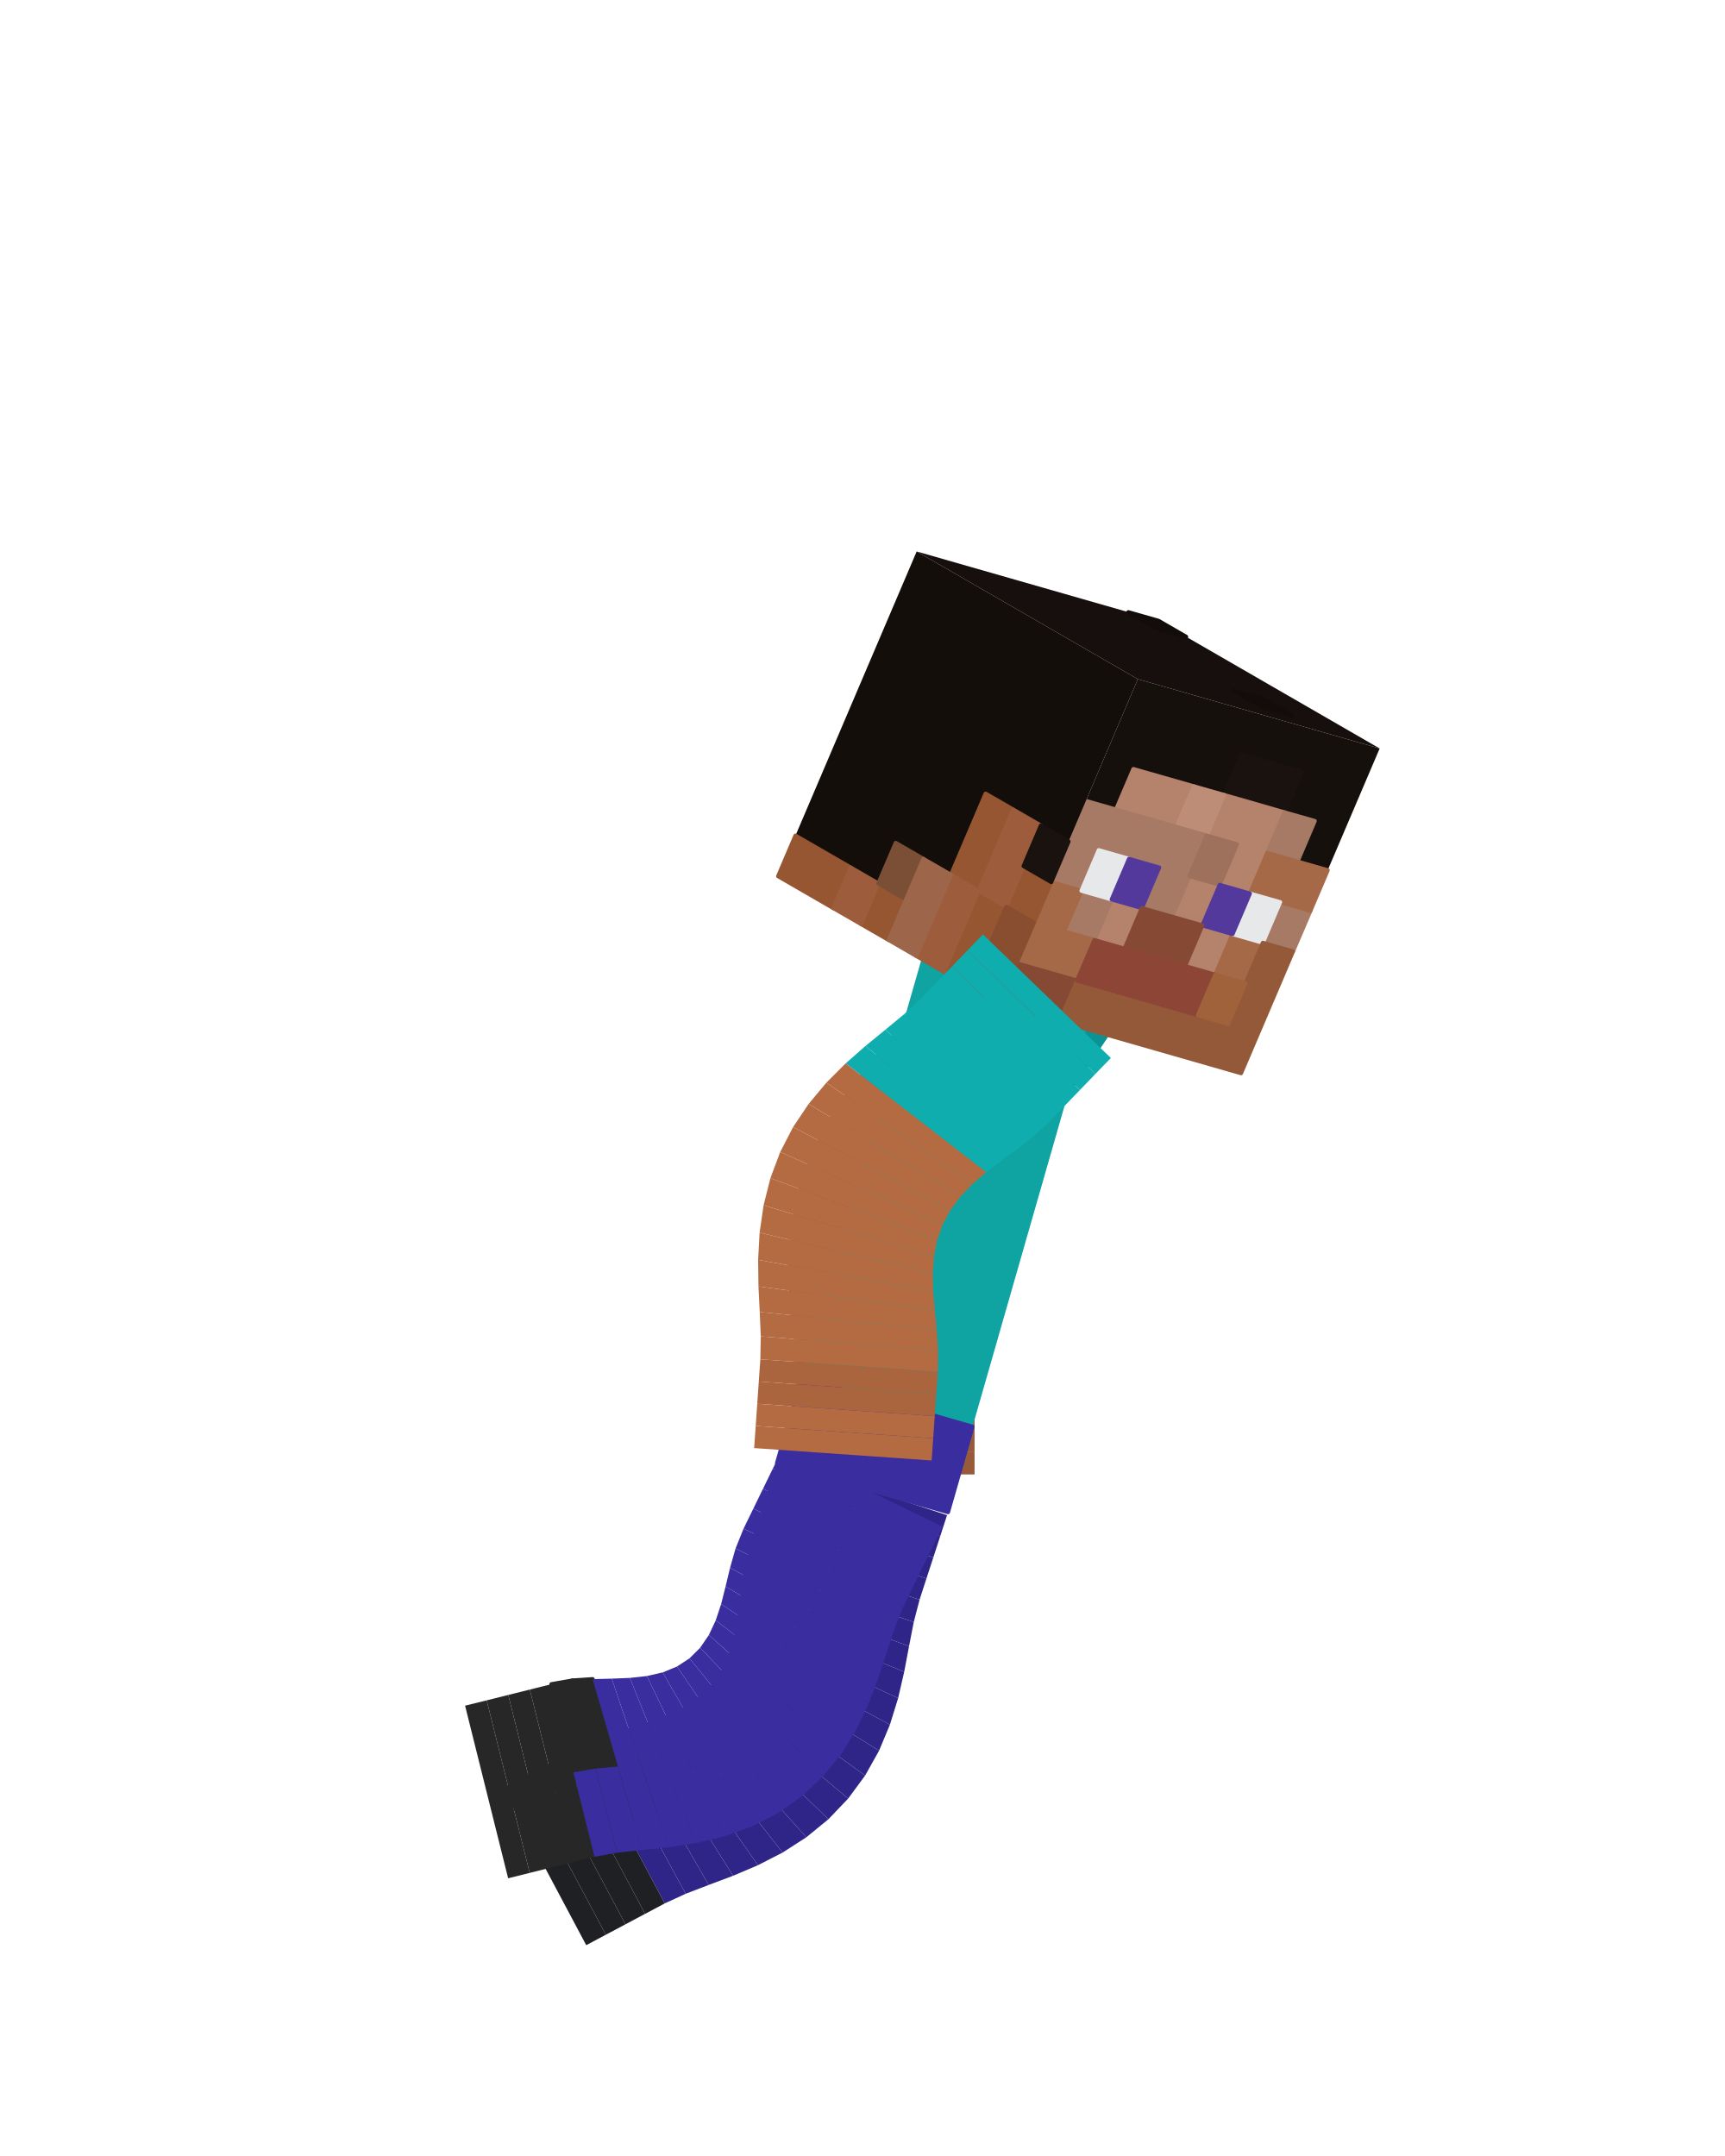
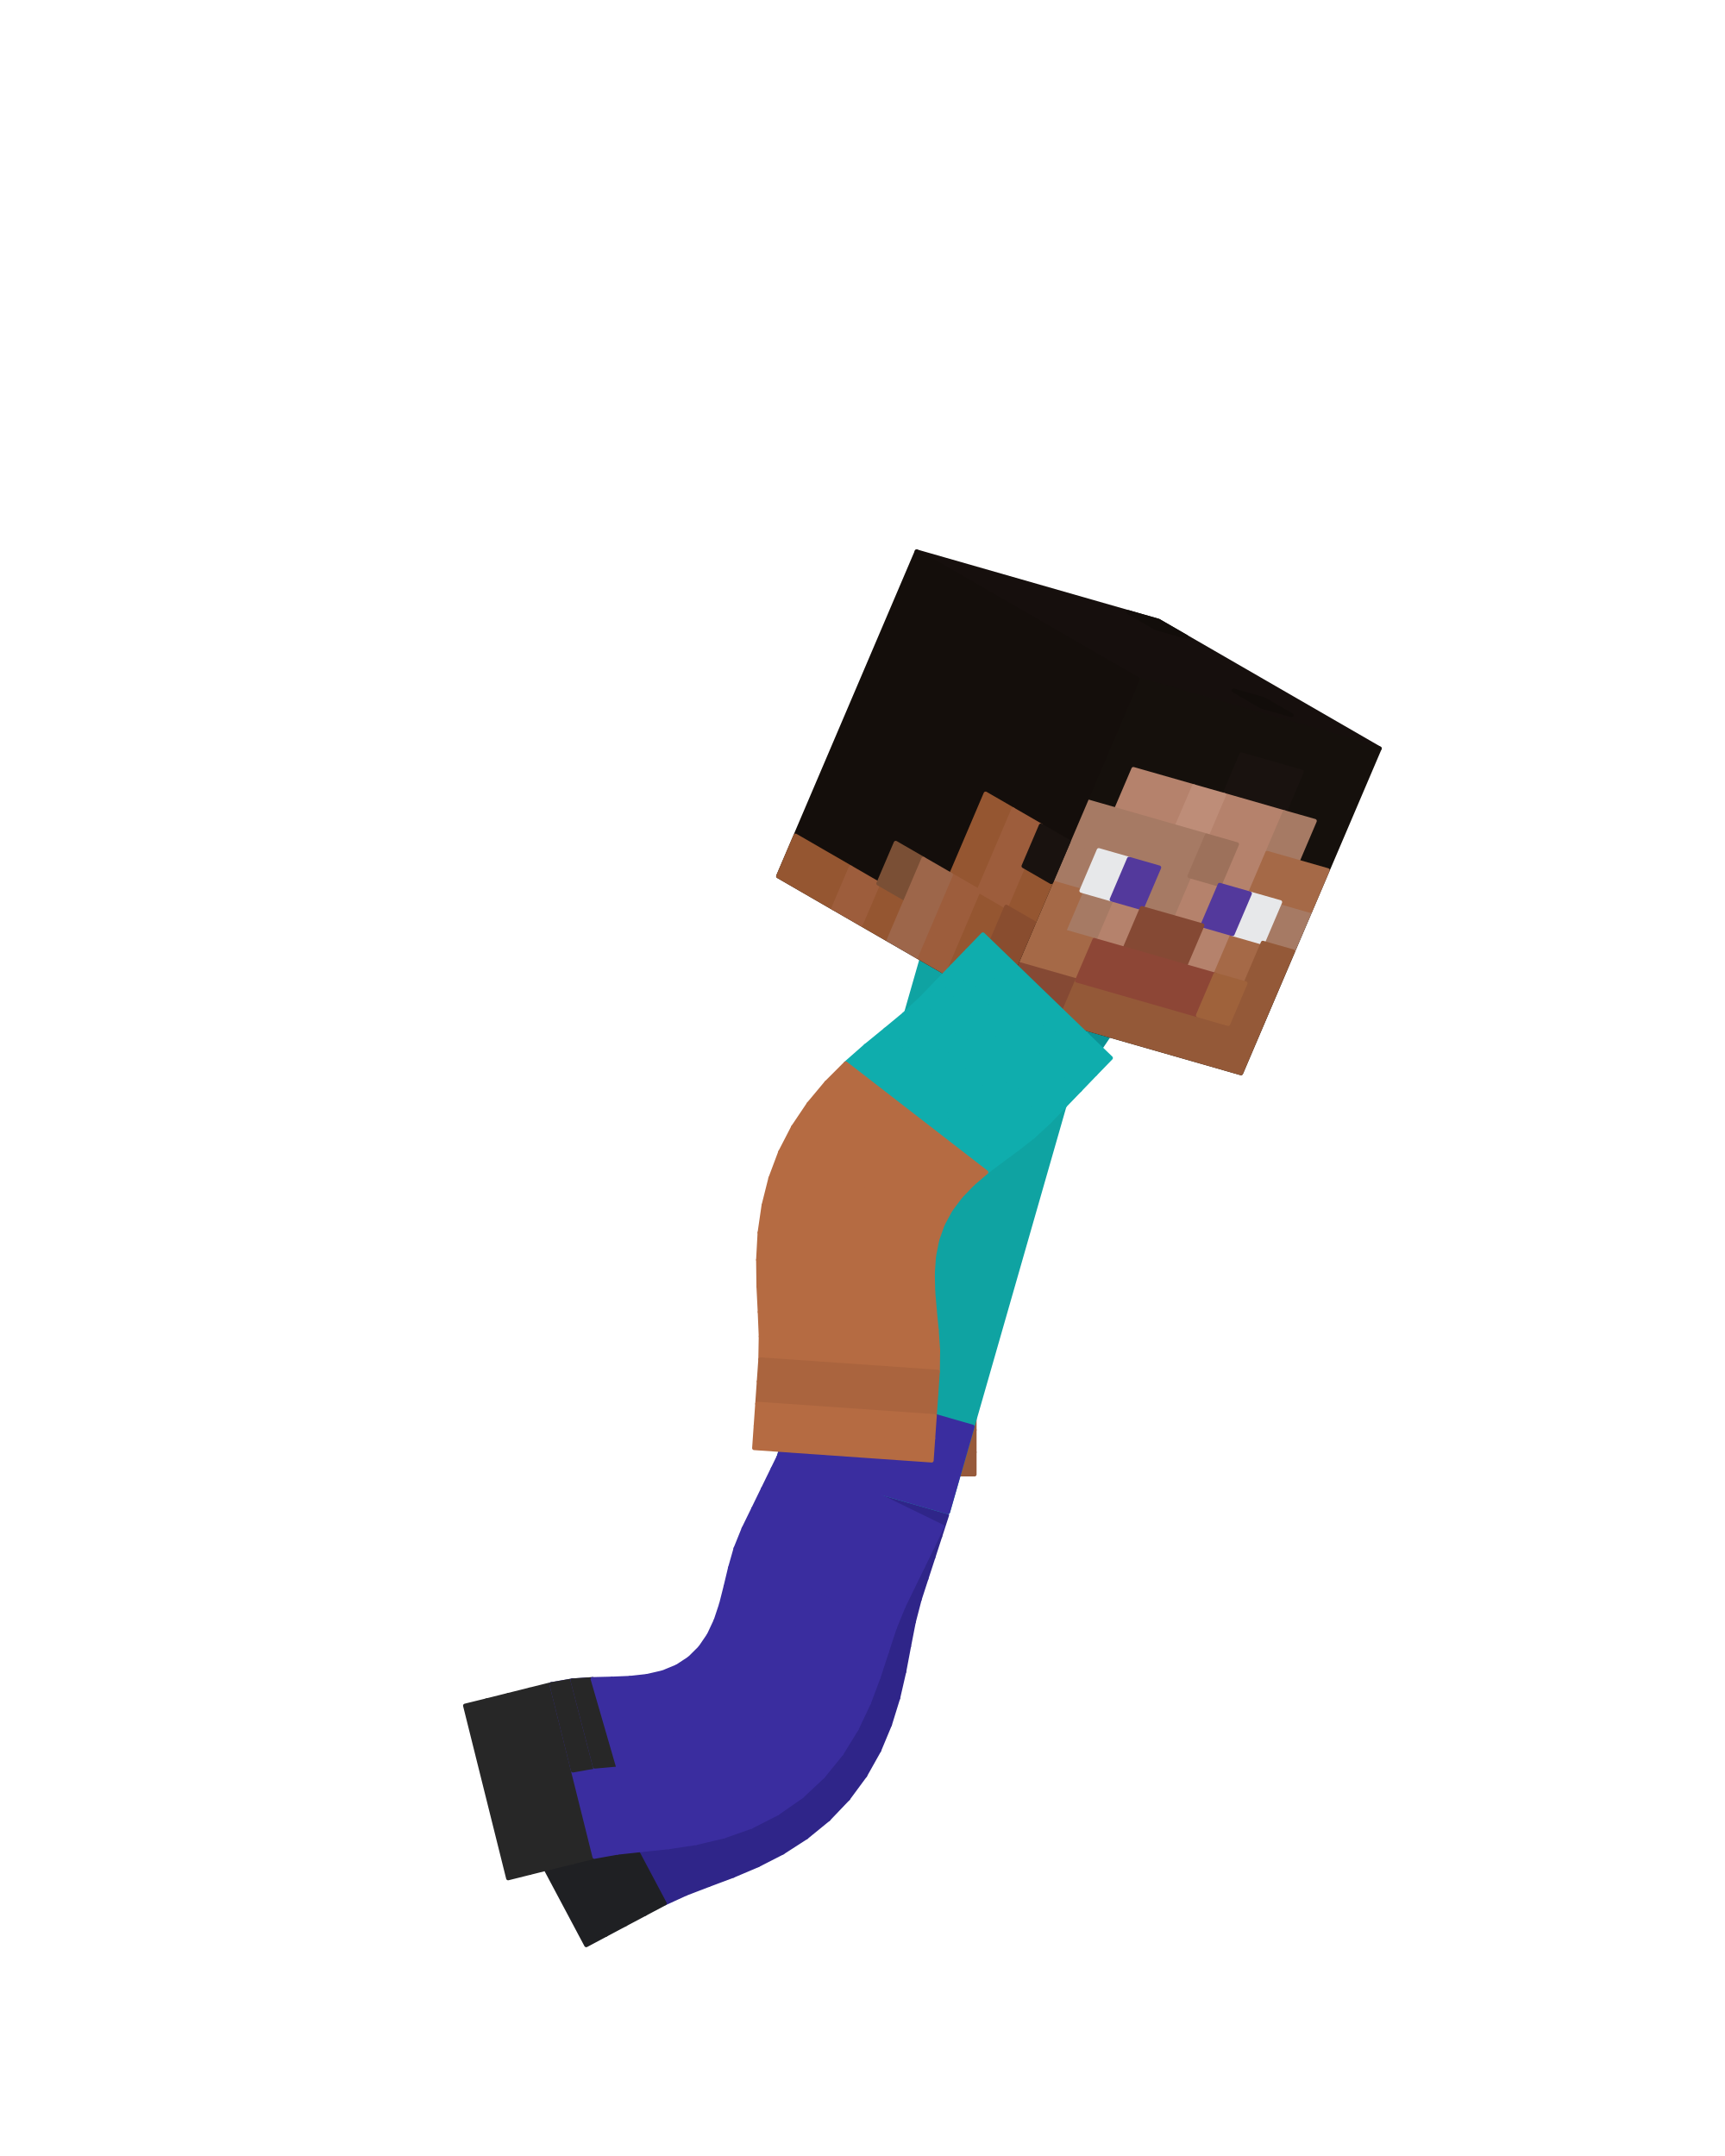
<svg xmlns="http://www.w3.org/2000/svg" viewBox="0 0 256 320" width="256" height="320" role="img" aria-labelledby="jump-land-title">
  <g id="steve">
    <g id="arm-left" aria-label="Left arm">
      <g class="face" data-face="px">
-         <path fill="#0b9295" d="M164.52 153.79L142.63 139.03L140.78 141.77L162.67 156.53Z" />
-       </g>
-       <g class="face" data-face="px">
-         <path fill="#0b9295" d="M162.67 156.53L140.78 141.77L138.94 144.5L160.83 159.27Z" />
-       </g>
-       <g class="face" data-face="px">
-         <path fill="#0a898c" d="M160.83 159.27L138.94 144.5L137.09 147.24L158.98 162Z" />
-       </g>
-       <g class="face" data-face="px">
-         <path fill="#0a898c" d="M158.98 162L137.09 147.24L135.25 149.98L157.14 164.74Z" />
-       </g>
-       <g class="face" data-face="px">
-         <path fill="#0b9295" d="M157.14 164.74L135.25 149.98L133.23 152.7L155.21 167.32Z" />
-       </g>
-       <g class="face" data-face="px">
-         <path fill="#0b9295" d="M155.21 167.32L133.23 152.7L130.95 155.45L153.21 169.65Z" />
-       </g>
-       <g class="face" data-face="px">
-         <path fill="#0b9295" d="M153.21 169.65L130.95 155.45L128.56 158.31L151.22 171.85Z" />
-       </g>
-       <g class="face" data-face="px">
-         <path fill="#0b9295" d="M151.22 171.85L128.56 158.31L126.19 161.33L149.35 174Z" />
-       </g>
-       <g class="face" data-face="px">
-         <path fill="#975a3b" d="M149.35 174L126.19 161.33L123.93 164.54L147.64 176.16Z" />
-       </g>
-       <g class="face" data-face="px">
-         <path fill="#975a3b" d="M147.64 176.16L123.93 164.54L121.91 167.97L146.16 178.39Z" />
-       </g>
-       <g class="face" data-face="px">
-         <path fill="#975a3b" d="M146.16 178.39L121.91 167.97L120.18 171.59L144.96 180.7Z" />
-       </g>
-       <g class="face" data-face="px">
-         <path fill="#975a3b" d="M144.96 180.7L120.18 171.59L118.81 175.38L144.05 183.1Z" />
+         <path fill="#0b9295" stroke="#0b9295" stroke-width=".6" stroke-linejoin="round" d="M164.52 153.79L142.63 139.03L140.78 141.77L162.67 156.53Z" />
+       </g>
+       <g class="face" data-face="px">
+         <path fill="#0b9295" stroke="#0b9295" stroke-width=".6" stroke-linejoin="round" d="M162.67 156.53L140.78 141.77L138.94 144.5L160.83 159.27Z" />
+       </g>
+       <g class="face" data-face="px">
+         <path fill="#0a898c" stroke="#0a898c" stroke-width=".6" stroke-linejoin="round" d="M160.83 159.27L138.94 144.5L137.09 147.24L158.98 162Z" />
+       </g>
+       <g class="face" data-face="px">
+         <path fill="#0a898c" stroke="#0a898c" stroke-width=".6" stroke-linejoin="round" d="M158.98 162L137.09 147.24L135.25 149.98L157.14 164.74Z" />
+       </g>
+       <g class="face" data-face="px">
+         <path fill="#0b9295" stroke="#0b9295" stroke-width=".6" stroke-linejoin="round" d="M157.14 164.74L135.25 149.98L133.23 152.7L155.21 167.32Z" />
+       </g>
+       <g class="face" data-face="px">
+         <path fill="#0b9295" stroke="#0b9295" stroke-width=".6" stroke-linejoin="round" d="M155.21 167.32L133.23 152.7L130.95 155.45L153.21 169.65Z" />
+       </g>
+       <g class="face" data-face="px">
+         <path fill="#0b9295" stroke="#0b9295" stroke-width=".6" stroke-linejoin="round" d="M153.21 169.65L130.95 155.45L128.56 158.31L151.22 171.85Z" />
+       </g>
+       <g class="face" data-face="px">
+         <path fill="#0b9295" stroke="#0b9295" stroke-width=".6" stroke-linejoin="round" d="M151.22 171.85L128.56 158.31L126.19 161.33L149.35 174Z" />
+       </g>
+       <g class="face" data-face="px">
+         <path fill="#975a3b" stroke="#975a3b" stroke-width=".6" stroke-linejoin="round" d="M149.35 174L126.19 161.33L123.93 164.54L147.64 176.16Z" />
+       </g>
+       <g class="face" data-face="px">
+         <path fill="#975a3b" stroke="#975a3b" stroke-width=".6" stroke-linejoin="round" d="M147.64 176.16L123.93 164.54L121.91 167.97L146.16 178.39Z" />
+       </g>
+       <g class="face" data-face="px">
+         <path fill="#975a3b" stroke="#975a3b" stroke-width=".6" stroke-linejoin="round" d="M146.16 178.39L121.91 167.97L120.18 171.59L144.96 180.7Z" />
+       </g>
+       <g class="face" data-face="px">
+         <path fill="#975a3b" stroke="#975a3b" stroke-width=".6" stroke-linejoin="round" d="M144.96 180.7L120.18 171.59L118.81 175.38L144.05 183.1Z" />
      </g>
    </g>
    <g id="forearm-left" aria-label="Left forearm">
      <g class="face" data-face="px">
-         <path fill="#8d5437" d="M144.05 183.1L118.81 175.38L117.82 179.29L143.46 185.6Z" />
-       </g>
-       <g class="face" data-face="px">
-         <path fill="#8d5437" d="M143.46 185.6L117.82 179.29L117.23 183.26L143.17 188.19Z" />
-       </g>
-       <g class="face" data-face="px">
-         <path fill="#975a3b" d="M143.17 188.19L117.23 183.26L117 187.24L143.15 190.86Z" />
-       </g>
-       <g class="face" data-face="px">
-         <path fill="#975a3b" d="M143.15 190.86L117 187.24L117.06 191.16L143.35 193.61Z" />
-       </g>
-       <g class="face" data-face="px">
-         <path fill="#975a3b" d="M143.35 193.61L117.06 191.16L117.35 195L143.71 196.44Z" />
-       </g>
-       <g class="face" data-face="px">
-         <path fill="#975a3b" d="M143.71 196.44L117.35 195L117.73 198.7L144.12 199.37Z" />
-       </g>
-       <g class="face" data-face="px">
-         <path fill="#975a3b" d="M144.12 199.37L117.73 198.7L118.08 202.25L144.48 202.43Z" />
-       </g>
-       <g class="face" data-face="px">
-         <path fill="#975a3b" d="M144.48 202.43L118.08 202.25L118.23 205.64L144.63 205.64Z" />
-       </g>
-       <g class="face" data-face="px">
-         <path fill="#975a3b" d="M144.63 205.64L118.23 205.64L118.23 208.94L144.63 208.94Z" />
-       </g>
-       <g class="face" data-face="px">
-         <path fill="#975a3b" d="M144.63 208.94L118.23 208.94L118.23 212.24L144.63 212.24Z" />
-       </g>
-       <g class="face" data-face="px">
-         <path fill="#975a3b" d="M144.63 212.24L118.23 212.24L118.23 215.54L144.63 215.54Z" />
-       </g>
-       <g class="face" data-face="px">
-         <path fill="#975a3b" d="M144.63 215.54L118.23 215.54L118.23 218.84L144.63 218.84Z" />
+         <path fill="#8d5437" stroke="#8d5437" stroke-width=".6" stroke-linejoin="round" d="M144.05 183.1L118.81 175.38L117.82 179.29L143.46 185.6Z" />
+       </g>
+       <g class="face" data-face="px">
+         <path fill="#8d5437" stroke="#8d5437" stroke-width=".6" stroke-linejoin="round" d="M143.46 185.6L117.82 179.29L117.23 183.26L143.17 188.19Z" />
+       </g>
+       <g class="face" data-face="px">
+         <path fill="#975a3b" stroke="#975a3b" stroke-width=".6" stroke-linejoin="round" d="M143.17 188.19L117.23 183.26L117 187.24L143.15 190.86Z" />
+       </g>
+       <g class="face" data-face="px">
+         <path fill="#975a3b" stroke="#975a3b" stroke-width=".6" stroke-linejoin="round" d="M143.15 190.86L117 187.24L117.06 191.16L143.35 193.61Z" />
+       </g>
+       <g class="face" data-face="px">
+         <path fill="#975a3b" stroke="#975a3b" stroke-width=".6" stroke-linejoin="round" d="M143.35 193.61L117.06 191.16L117.35 195L143.71 196.44Z" />
+       </g>
+       <g class="face" data-face="px">
+         <path fill="#975a3b" stroke="#975a3b" stroke-width=".6" stroke-linejoin="round" d="M143.71 196.44L117.35 195L117.73 198.7L144.12 199.37Z" />
+       </g>
+       <g class="face" data-face="px">
+         <path fill="#975a3b" stroke="#975a3b" stroke-width=".6" stroke-linejoin="round" d="M144.12 199.37L117.73 198.7L118.08 202.25L144.48 202.43Z" />
+       </g>
+       <g class="face" data-face="px">
+         <path fill="#975a3b" stroke="#975a3b" stroke-width=".6" stroke-linejoin="round" d="M144.48 202.43L118.08 202.25L118.23 205.64L144.63 205.64Z" />
+       </g>
+       <g class="face" data-face="px">
+         <path fill="#975a3b" stroke="#975a3b" stroke-width=".6" stroke-linejoin="round" d="M144.63 205.64L118.23 205.64L118.23 208.94L144.63 208.94Z" />
+       </g>
+       <g class="face" data-face="px">
+         <path fill="#975a3b" stroke="#975a3b" stroke-width=".6" stroke-linejoin="round" d="M144.63 208.94L118.23 208.94L118.23 212.24L144.63 212.24Z" />
+       </g>
+       <g class="face" data-face="px">
+         <path fill="#975a3b" stroke="#975a3b" stroke-width=".6" stroke-linejoin="round" d="M144.63 212.24L118.23 212.24L118.23 215.54L144.63 215.54Z" />
+       </g>
+       <g class="face" data-face="px">
+         <path fill="#975a3b" stroke="#975a3b" stroke-width=".6" stroke-linejoin="round" d="M144.63 215.54L118.23 215.54L118.23 218.84L144.63 218.84Z" />
      </g>
    </g>
    <g id="leg-left" aria-label="Left leg">
      <g class="face" data-face="px">
-         <path fill="#2f2589" d="M140.55 224.88L115.45 216.72L114.43 219.86L139.53 228.02Z" />
-       </g>
-       <g class="face" data-face="px">
-         <path fill="#2f2589" d="M139.53 228.02L114.43 219.86L113.41 223L138.51 231.16Z" />
-       </g>
-       <g class="face" data-face="px">
-         <path fill="#2f2589" d="M138.51 231.16L113.41 223L112.39 226.14L137.49 234.29Z" />
-       </g>
-       <g class="face" data-face="px">
-         <path fill="#2f2589" d="M137.49 234.29L112.39 226.14L111.37 229.27L136.47 237.43Z" />
-       </g>
-       <g class="face" data-face="px">
-         <path fill="#2f2589" d="M136.47 237.43L111.37 229.27L110.57 232.37L135.61 240.74Z" />
-       </g>
-       <g class="face" data-face="px">
-         <path fill="#2f2589" d="M135.61 240.74L110.57 232.37L110.09 235.35L134.91 244.33Z" />
-       </g>
-       <g class="face" data-face="px">
-         <path fill="#2f2589" d="M134.91 244.33L110.09 235.35L109.73 238.21L134.19 248.13Z" />
-       </g>
-       <g class="face" data-face="px">
-         <path fill="#2f2589" d="M134.19 248.13L109.73 238.21L109.34 240.93L133.29 252.04Z" />
-       </g>
-       <g class="face" data-face="px">
-         <path fill="#2f2589" d="M133.29 252.04L109.34 240.93L108.81 243.5L132.07 255.98Z" />
-       </g>
-       <g class="face" data-face="px">
-         <path fill="#2f2589" d="M132.07 255.98L108.81 243.5L108.05 245.88L130.46 259.84Z" />
-       </g>
-       <g class="face" data-face="px">
-         <path fill="#2f2589" d="M130.46 259.84L108.05 245.88L107 248.05L128.39 263.53Z" />
-       </g>
-       <g class="face" data-face="px">
-         <path fill="#2f2589" d="M128.39 263.53L107 248.05L105.65 249.98L125.87 266.95Z" />
+         <path fill="#2f2589" stroke="#2f2589" stroke-width=".6" stroke-linejoin="round" d="M140.55 224.88L115.45 216.72L114.43 219.86L139.53 228.02Z" />
+       </g>
+       <g class="face" data-face="px">
+         <path fill="#2f2589" stroke="#2f2589" stroke-width=".6" stroke-linejoin="round" d="M139.53 228.02L114.43 219.86L113.41 223L138.51 231.16Z" />
+       </g>
+       <g class="face" data-face="px">
+         <path fill="#2f2589" stroke="#2f2589" stroke-width=".6" stroke-linejoin="round" d="M138.51 231.16L113.41 223L112.39 226.14L137.49 234.29Z" />
+       </g>
+       <g class="face" data-face="px">
+         <path fill="#2f2589" stroke="#2f2589" stroke-width=".6" stroke-linejoin="round" d="M137.49 234.29L112.39 226.14L111.37 229.27L136.47 237.43Z" />
+       </g>
+       <g class="face" data-face="px">
+         <path fill="#2f2589" stroke="#2f2589" stroke-width=".6" stroke-linejoin="round" d="M136.47 237.43L111.37 229.27L110.57 232.37L135.61 240.74Z" />
+       </g>
+       <g class="face" data-face="px">
+         <path fill="#2f2589" stroke="#2f2589" stroke-width=".6" stroke-linejoin="round" d="M135.61 240.74L110.57 232.37L110.09 235.35L134.91 244.33Z" />
+       </g>
+       <g class="face" data-face="px">
+         <path fill="#2f2589" stroke="#2f2589" stroke-width=".6" stroke-linejoin="round" d="M134.91 244.33L110.09 235.35L109.73 238.21L134.19 248.13Z" />
+       </g>
+       <g class="face" data-face="px">
+         <path fill="#2f2589" stroke="#2f2589" stroke-width=".6" stroke-linejoin="round" d="M134.19 248.13L109.73 238.21L109.34 240.93L133.29 252.04Z" />
+       </g>
+       <g class="face" data-face="px">
+         <path fill="#2f2589" stroke="#2f2589" stroke-width=".6" stroke-linejoin="round" d="M133.29 252.04L109.34 240.93L108.81 243.5L132.07 255.98Z" />
+       </g>
+       <g class="face" data-face="px">
+         <path fill="#2f2589" stroke="#2f2589" stroke-width=".6" stroke-linejoin="round" d="M132.07 255.98L108.81 243.5L108.05 245.88L130.46 259.84Z" />
+       </g>
+       <g class="face" data-face="px">
+         <path fill="#2f2589" stroke="#2f2589" stroke-width=".6" stroke-linejoin="round" d="M130.46 259.84L108.05 245.88L107 248.05L128.39 263.53Z" />
+       </g>
+       <g class="face" data-face="px">
+         <path fill="#2f2589" stroke="#2f2589" stroke-width=".6" stroke-linejoin="round" d="M128.39 263.53L107 248.05L105.65 249.98L125.87 266.95Z" />
      </g>
    </g>
    <g id="shin-left" aria-label="Left shin">
      <g class="face" data-face="px">
-         <path fill="#2f2589" d="M125.87 266.95L105.65 249.98L103.99 251.64L122.94 270.02Z" />
-       </g>
-       <g class="face" data-face="px">
-         <path fill="#2f2589" d="M122.94 270.02L103.99 251.64L102.03 253.05L119.67 272.69Z" />
-       </g>
-       <g class="face" data-face="px">
-         <path fill="#2f2589" d="M119.67 272.69L102.03 253.05L99.82 254.21L116.15 274.96Z" />
-       </g>
-       <g class="face" data-face="px">
-         <path fill="#2f2589" d="M116.15 274.96L99.82 254.21L97.39 255.18L112.48 276.84Z" />
-       </g>
-       <g class="face" data-face="px">
-         <path fill="#2f2589" d="M112.48 276.84L97.39 255.18L94.77 256.03L108.79 278.41Z" />
-       </g>
-       <g class="face" data-face="px">
-         <path fill="#2f2589" d="M108.79 278.41L94.77 256.03L92.02 256.88L105.17 279.77Z" />
-       </g>
-       <g class="face" data-face="px">
-         <path fill="#2f2589" d="M105.17 279.77L92.02 256.88L89.16 257.88L101.76 281.08Z" />
+         <path fill="#2f2589" stroke="#2f2589" stroke-width=".6" stroke-linejoin="round" d="M125.87 266.95L105.65 249.98L103.99 251.64L122.94 270.02Z" />
+       </g>
+       <g class="face" data-face="px">
+         <path fill="#2f2589" stroke="#2f2589" stroke-width=".6" stroke-linejoin="round" d="M122.94 270.02L103.99 251.64L102.03 253.05L119.67 272.69Z" />
+       </g>
+       <g class="face" data-face="px">
+         <path fill="#2f2589" stroke="#2f2589" stroke-width=".6" stroke-linejoin="round" d="M119.67 272.69L102.03 253.05L99.82 254.21L116.15 274.96Z" />
+       </g>
+       <g class="face" data-face="px">
+         <path fill="#2f2589" stroke="#2f2589" stroke-width=".6" stroke-linejoin="round" d="M116.15 274.96L99.82 254.21L97.39 255.18L112.48 276.84Z" />
+       </g>
+       <g class="face" data-face="px">
+         <path fill="#2f2589" stroke="#2f2589" stroke-width=".6" stroke-linejoin="round" d="M112.48 276.84L97.39 255.18L94.77 256.03L108.79 278.41Z" />
+       </g>
+       <g class="face" data-face="px">
+         <path fill="#2f2589" stroke="#2f2589" stroke-width=".6" stroke-linejoin="round" d="M108.79 278.41L94.77 256.03L92.02 256.88L105.17 279.77Z" />
+       </g>
+       <g class="face" data-face="px">
+         <path fill="#2f2589" stroke="#2f2589" stroke-width=".6" stroke-linejoin="round" d="M105.17 279.77L92.02 256.88L89.16 257.88L101.76 281.08Z" />
        <path fill="#1f2023" stroke="#1f2023" stroke-width=".6" stroke-linejoin="round" d="M98.6 268.33L92.02 256.88L89.16 257.88L95.46 269.48Z" />
      </g>
      <g class="face" data-face="px">
-         <path fill="#2f2589" d="M101.76 281.08L89.16 257.88L86.26 259.2L98.65 282.51Z" />
+         <path fill="#2f2589" stroke="#2f2589" stroke-width=".6" stroke-linejoin="round" d="M101.76 281.08L89.16 257.88L86.26 259.2L98.65 282.51Z" />
        <path fill="#1f2023" stroke="#1f2023" stroke-width=".6" stroke-linejoin="round" d="M95.46 269.48L89.16 257.88L86.26 259.2L92.45 270.86Z" />
      </g>
      <g class="face" data-face="px">
-         <path fill="#1f2023" d="M98.65 282.51L86.26 259.2L83.34 260.75L95.74 284.06Z" />
-       </g>
-       <g class="face" data-face="px">
-         <path fill="#1f2023" d="M95.74 284.06L83.34 260.75L80.43 262.3L92.82 285.61Z" />
-       </g>
-       <g class="face" data-face="px">
-         <path fill="#1f2023" d="M92.82 285.61L80.43 262.3L77.51 263.85L89.91 287.16Z" />
-       </g>
-       <g class="face" data-face="px">
-         <path fill="#1f2023" d="M89.91 287.16L77.51 263.85L74.6 265.4L87 288.71Z" />
+         <path fill="#1f2023" stroke="#1f2023" stroke-width=".6" stroke-linejoin="round" d="M98.65 282.51L86.26 259.2L83.34 260.75L95.74 284.06Z" />
+       </g>
+       <g class="face" data-face="px">
+         <path fill="#1f2023" stroke="#1f2023" stroke-width=".6" stroke-linejoin="round" d="M95.74 284.06L83.34 260.75L80.43 262.3L92.82 285.61Z" />
+       </g>
+       <g class="face" data-face="px">
+         <path fill="#1f2023" stroke="#1f2023" stroke-width=".6" stroke-linejoin="round" d="M92.82 285.61L80.43 262.3L77.51 263.85L89.91 287.16Z" />
+       </g>
+       <g class="face" data-face="px">
+         <path fill="#1f2023" stroke="#1f2023" stroke-width=".6" stroke-linejoin="round" d="M89.91 287.16L77.51 263.85L74.6 265.4L87 288.71Z" />
      </g>
    </g>
    <g id="torso" aria-label="Torso">
      <g class="face" data-face="nx">
-         <path fill="#0fa3a2" d="M137.14 141.03L162.52 148.31L140.69 224.44L115.31 217.16Z" />
+         <path fill="#0fa3a2" stroke="#0fa3a2" stroke-width=".6" stroke-linejoin="round" d="M137.14 141.03L162.52 148.31L140.69 224.44L115.31 217.16Z" />
        <path fill="#3a2d9f" stroke="#3a2d9f" stroke-width=".6" stroke-linejoin="round" d="M118.95 204.47L144.33 211.75L142.51 218.09L117.13 210.82ZM117.13 210.82L142.51 218.09L140.69 224.44L115.31 217.16Z" />
      </g>
    </g>
    <g id="head" aria-label="Head">
      <g class="face" data-face="top">
-         <path fill="#160f0d" d="M136.04 81.85L171.93 92.14L204.75 111.09L168.86 100.8Z" />
+         <path fill="#160f0d" stroke="#160f0d" stroke-width=".6" stroke-linejoin="round" d="M136.04 81.85L171.93 92.14L204.75 111.09L168.86 100.8Z" />
        <path fill="#120d0a" stroke="#120d0a" stroke-width=".6" stroke-linejoin="round" d="M167.45 90.86L171.93 92.14L176.03 94.51L171.55 93.23ZM183.09 102.49L187.57 103.78L191.67 106.15L187.19 104.86Z" />
      </g>
      <g class="face" data-face="front">
-         <path fill="#15100c" d="M168.86 100.8L204.75 111.09L184.18 159.29L148.29 149Z" />
+         <path fill="#15100c" stroke="#15100c" stroke-width=".6" stroke-linejoin="round" d="M168.86 100.8L204.75 111.09L184.18 159.29L148.29 149Z" />
        <path fill="#19120f" stroke="#19120f" stroke-width=".6" stroke-linejoin="round" d="M184.23 111.97L193.2 114.54L190.63 120.57L181.66 117.99Z" />
        <path fill="#b5826c" stroke="#b5826c" stroke-width=".6" stroke-linejoin="round" d="M168.2 114.14L177.18 116.71L174.61 122.73L165.63 120.16ZM181.66 117.99L190.63 120.57L188.06 126.59L179.09 124.02ZM183.58 125.31L188.06 126.59L185.49 132.62L181.01 131.33ZM176.52 130.04L181.01 131.33L178.44 137.35L173.95 136.07ZM164.98 133.5L169.46 134.78L166.89 140.81L162.41 139.52ZM178.44 137.35L182.92 138.64L180.35 144.67L175.87 143.38Z" />
        <path fill="#be8d78" stroke="#be8d78" stroke-width=".6" stroke-linejoin="round" d="M177.18 116.71L181.66 117.99L179.09 124.02L174.61 122.73Z" />
        <path fill="#a67a64" stroke="#a67a64" stroke-width=".6" stroke-linejoin="round" d="M190.63 120.57L195.12 121.85L192.55 127.88L188.06 126.59ZM161.15 118.87L179.09 124.02L176.52 130.04L158.58 124.9ZM158.58 124.9L163.06 126.18L160.49 132.21L156.01 130.92ZM172.03 128.76L176.52 130.04L173.95 136.07L169.46 134.78ZM189.98 133.9L194.47 135.19L191.89 141.21L187.41 139.93ZM160.49 132.21L164.98 133.5L162.41 139.52L157.92 138.23Z" />
        <path fill="#9d715b" stroke="#9d715b" stroke-width=".6" stroke-linejoin="round" d="M179.09 124.02L183.58 125.31L181.01 131.33L176.52 130.04Z" />
        <path fill="#a56947" stroke="#a56947" stroke-width=".6" stroke-linejoin="round" d="M188.06 126.59L197.04 129.16L194.47 135.19L185.49 132.62ZM156.01 130.92L160.49 132.21L157.92 138.23L153.44 136.95ZM182.92 138.64L187.41 139.93L184.84 145.95L180.35 144.67ZM153.44 136.95L162.41 139.52L159.84 145.54L150.86 142.97Z" />
        <path fill="#e7e8ea" stroke="#e7e8ea" stroke-width=".6" stroke-linejoin="round" d="M163.06 126.18L167.55 127.47L164.98 133.5L160.49 132.21ZM185.49 132.62L189.98 133.9L187.41 139.93L182.92 138.64Z" />
        <path fill="#53399c" stroke="#53399c" stroke-width=".6" stroke-linejoin="round" d="M167.55 127.47L172.03 128.76L169.46 134.78L164.98 133.5ZM181.01 131.33L185.49 132.62L182.92 138.64L178.44 137.35Z" />
        <path fill="#854934" stroke="#854934" stroke-width=".6" stroke-linejoin="round" d="M169.46 134.78L178.44 137.35L175.87 143.38L166.89 140.81ZM150.86 142.97L159.84 145.54L157.27 151.57L148.29 149Z" />
        <path fill="#945938" stroke="#945938" stroke-width=".6" stroke-linejoin="round" d="M187.41 139.93L191.89 141.21L189.32 147.24L184.84 145.95ZM184.84 145.95L189.32 147.24L186.75 153.26L182.27 151.98ZM159.84 145.54L186.75 153.26L184.18 159.29L157.27 151.57Z" />
        <path fill="#8d4636" stroke="#8d4636" stroke-width=".6" stroke-linejoin="round" d="M162.41 139.52L180.35 144.67L177.78 150.69L159.84 145.54Z" />
        <path fill="#9f623b" stroke="#9f623b" stroke-width=".6" stroke-linejoin="round" d="M180.35 144.67L184.84 145.95L182.27 151.98L177.78 150.69Z" />
      </g>
      <g class="face" data-face="nx">
-         <path fill="#140e0b" d="M136.04 81.85L168.86 100.8L148.29 149L115.48 130.05Z" />
+         <path fill="#140e0b" stroke="#140e0b" stroke-width=".6" stroke-linejoin="round" d="M136.04 81.85L168.86 100.8L148.29 149L115.48 130.05Z" />
        <path fill="#955631" stroke="#955631" stroke-width=".6" stroke-linejoin="round" d="M146.27 117.79L150.37 120.16L147.8 126.19L143.7 123.82ZM143.7 123.82L147.8 126.19L145.23 132.21L141.13 129.84ZM151.9 128.55L156.01 130.92L153.44 136.95L149.33 134.58ZM145.23 132.21L149.33 134.58L146.76 140.6L142.66 138.24ZM118.05 124.02L126.25 128.76L123.68 134.79L115.48 130.05ZM130.35 131.13L134.46 133.5L131.89 139.52L127.78 137.15ZM142.66 138.24L146.76 140.6L144.19 146.63L140.09 144.26Z" />
        <path fill="#9d5d3c" stroke="#9d5d3c" stroke-width=".6" stroke-linejoin="round" d="M150.37 120.16L154.47 122.53L151.9 128.55L147.8 126.19ZM147.8 126.19L151.9 128.55L149.33 134.58L145.23 132.21ZM141.13 129.84L145.23 132.21L142.66 138.24L138.56 135.87ZM126.25 128.76L130.35 131.13L127.78 137.15L123.68 134.79ZM138.56 135.87L142.66 138.24L140.09 144.26L135.99 141.89Z" />
        <path fill="#19120f" stroke="#19120f" stroke-width=".6" stroke-linejoin="round" d="M154.47 122.53L158.58 124.9L156.01 130.92L151.9 128.55Z" />
        <path fill="#7a4f35" stroke="#7a4f35" stroke-width=".6" stroke-linejoin="round" d="M132.93 125.1L137.03 127.47L134.46 133.5L130.35 131.13Z" />
        <path fill="#9d664a" stroke="#9d664a" stroke-width=".6" stroke-linejoin="round" d="M137.03 127.47L141.13 129.84L138.56 135.87L134.46 133.5ZM134.46 133.5L138.56 135.87L135.99 141.89L131.89 139.52Z" />
        <path fill="#894d2f" stroke="#894d2f" stroke-width=".6" stroke-linejoin="round" d="M149.33 134.58L153.44 136.95L150.86 142.97L146.76 140.6ZM146.76 140.6L150.86 142.97L148.29 149L144.19 146.63Z" />
      </g>
    </g>
    <g id="leg-right" aria-label="Right leg">
      <g class="face" data-face="px">
-         <path fill="#3a2d9f" d="M122.14 263.66L103.91 244.56L102.33 246.13L118.95 266.65Z" />
-       </g>
-       <g class="face" data-face="px">
-         <path fill="#3a2d9f" d="M124.88 260.28L105.2 242.67L103.91 244.56L122.14 263.66Z" />
-       </g>
-       <g class="face" data-face="px">
-         <path fill="#3a2d9f" d="M127.14 256.6L106.22 240.49L105.2 242.67L124.88 260.28Z" />
-       </g>
-       <g class="face" data-face="px">
-         <path fill="#3a2d9f" d="M128.95 252.77L107.02 238.08L106.22 240.49L127.14 256.6Z" />
-       </g>
-       <g class="face" data-face="px">
-         <path fill="#3a2d9f" d="M130.4 248.91L107.68 235.47L107.02 238.08L128.95 252.77Z" />
-       </g>
-       <g class="face" data-face="px">
-         <path fill="#3a2d9f" d="M131.62 245.16L108.34 232.71L107.68 235.47L130.4 248.91Z" />
-       </g>
-       <g class="face" data-face="px">
-         <path fill="#3a2d9f" d="M132.78 241.63L109.16 229.83L108.34 232.71L131.62 245.16Z" />
-       </g>
-       <g class="face" data-face="px">
-         <path fill="#3a2d9f" d="M134.08 238.45L110.35 226.88L109.16 229.83L132.78 241.63Z" />
-       </g>
-       <g class="face" data-face="px">
-         <path fill="#3a2d9f" d="M135.52 235.48L111.8 223.91L110.35 226.88L134.08 238.45Z" />
-       </g>
-       <g class="face" data-face="px">
-         <path fill="#3a2d9f" d="M136.97 232.52L113.24 220.95L111.8 223.91L135.52 235.48Z" />
-       </g>
-       <g class="face" data-face="px">
-         <path fill="#3a2d9f" d="M138.42 229.55L114.69 217.98L113.24 220.95L136.97 232.52Z" />
-       </g>
-       <g class="face" data-face="px">
-         <path fill="#3a2d9f" d="M139.86 226.59L116.14 215.01L114.69 217.98L138.42 229.55Z" />
+         <path fill="#3a2d9f" stroke="#3a2d9f" stroke-width=".6" stroke-linejoin="round" d="M122.14 263.66L103.91 244.56L102.33 246.13L118.95 266.65Z" />
+       </g>
+       <g class="face" data-face="px">
+         <path fill="#3a2d9f" stroke="#3a2d9f" stroke-width=".6" stroke-linejoin="round" d="M124.88 260.28L105.2 242.67L103.91 244.56L122.14 263.66Z" />
+       </g>
+       <g class="face" data-face="px">
+         <path fill="#3a2d9f" stroke="#3a2d9f" stroke-width=".6" stroke-linejoin="round" d="M127.14 256.6L106.22 240.49L105.2 242.67L124.88 260.28Z" />
+       </g>
+       <g class="face" data-face="px">
+         <path fill="#3a2d9f" stroke="#3a2d9f" stroke-width=".6" stroke-linejoin="round" d="M128.95 252.77L107.02 238.08L106.22 240.49L127.14 256.6Z" />
+       </g>
+       <g class="face" data-face="px">
+         <path fill="#3a2d9f" stroke="#3a2d9f" stroke-width=".6" stroke-linejoin="round" d="M130.4 248.91L107.68 235.47L107.02 238.08L128.95 252.77Z" />
+       </g>
+       <g class="face" data-face="px">
+         <path fill="#3a2d9f" stroke="#3a2d9f" stroke-width=".6" stroke-linejoin="round" d="M131.62 245.16L108.34 232.71L107.68 235.47L130.4 248.91Z" />
+       </g>
+       <g class="face" data-face="px">
+         <path fill="#3a2d9f" stroke="#3a2d9f" stroke-width=".6" stroke-linejoin="round" d="M132.78 241.63L109.16 229.83L108.34 232.71L131.62 245.16Z" />
+       </g>
+       <g class="face" data-face="px">
+         <path fill="#3a2d9f" stroke="#3a2d9f" stroke-width=".6" stroke-linejoin="round" d="M134.08 238.45L110.35 226.88L109.16 229.83L132.78 241.63Z" />
+       </g>
+       <g class="face" data-face="px">
+         <path fill="#3a2d9f" stroke="#3a2d9f" stroke-width=".6" stroke-linejoin="round" d="M135.52 235.48L111.8 223.91L110.35 226.88L134.08 238.45Z" />
+       </g>
+       <g class="face" data-face="px">
+         <path fill="#3a2d9f" stroke="#3a2d9f" stroke-width=".6" stroke-linejoin="round" d="M136.97 232.52L113.24 220.95L111.8 223.91L135.52 235.48Z" />
+       </g>
+       <g class="face" data-face="px">
+         <path fill="#3a2d9f" stroke="#3a2d9f" stroke-width=".6" stroke-linejoin="round" d="M138.42 229.55L114.69 217.98L113.24 220.95L136.97 232.52Z" />
+       </g>
+       <g class="face" data-face="px">
+         <path fill="#3a2d9f" stroke="#3a2d9f" stroke-width=".6" stroke-linejoin="round" d="M139.86 226.59L116.14 215.01L114.69 217.98L138.42 229.55Z" />
      </g>
    </g>
    <g id="shin-right" aria-label="Right shin">
      <g class="face" data-face="px">
-         <path fill="#272727" d="M78.61 277.98L72.23 252.37L69.02 253.16L75.41 278.78Z" />
-       </g>
-       <g class="face" data-face="px">
-         <path fill="#272727" d="M81.81 277.18L75.43 251.57L72.23 252.37L78.61 277.98Z" />
-       </g>
-       <g class="face" data-face="px">
-         <path fill="#272727" d="M85.02 276.39L78.63 250.77L75.43 251.57L81.81 277.18Z" />
-       </g>
-       <g class="face" data-face="px">
-         <path fill="#272727" d="M88.22 275.59L81.83 249.97L78.63 250.77L85.02 276.39Z" />
-       </g>
-       <g class="face" data-face="px">
-         <path fill="#3a2d9f" d="M91.6 274.98L84.96 249.42L81.83 249.97L88.22 275.59Z" />
+         <path fill="#272727" stroke="#272727" stroke-width=".6" stroke-linejoin="round" d="M78.61 277.98L72.23 252.37L69.02 253.16L75.41 278.78Z" />
+       </g>
+       <g class="face" data-face="px">
+         <path fill="#272727" stroke="#272727" stroke-width=".6" stroke-linejoin="round" d="M81.81 277.18L75.43 251.57L72.23 252.37L78.61 277.98Z" />
+       </g>
+       <g class="face" data-face="px">
+         <path fill="#272727" stroke="#272727" stroke-width=".6" stroke-linejoin="round" d="M85.02 276.39L78.63 250.77L75.43 251.57L81.81 277.18Z" />
+       </g>
+       <g class="face" data-face="px">
+         <path fill="#272727" stroke="#272727" stroke-width=".6" stroke-linejoin="round" d="M88.22 275.59L81.83 249.97L78.63 250.77L85.02 276.39Z" />
+       </g>
+       <g class="face" data-face="px">
+         <path fill="#3a2d9f" stroke="#3a2d9f" stroke-width=".6" stroke-linejoin="round" d="M91.6 274.98L84.96 249.42L81.83 249.97L88.22 275.59Z" />
        <path fill="#272727" stroke="#272727" stroke-width=".6" stroke-linejoin="round" d="M88.28 262.2L84.96 249.42L81.83 249.97L85.02 262.78Z" />
      </g>
      <g class="face" data-face="px">
-         <path fill="#3a2d9f" d="M95.29 274.58L87.95 249.22L84.96 249.42L91.6 274.98Z" />
+         <path fill="#3a2d9f" stroke="#3a2d9f" stroke-width=".6" stroke-linejoin="round" d="M95.29 274.58L87.95 249.22L84.96 249.42L91.6 274.98Z" />
        <path fill="#272727" stroke="#272727" stroke-width=".6" stroke-linejoin="round" d="M91.62 261.9L87.95 249.22L84.96 249.42L88.28 262.2Z" />
      </g>
      <g class="face" data-face="px">
-         <path fill="#3a2d9f" d="M99.22 274.17L90.79 249.15L87.95 249.22L95.29 274.58Z" />
-       </g>
-       <g class="face" data-face="px">
-         <path fill="#3a2d9f" d="M103.29 273.55L93.48 249.04L90.79 249.15L99.22 274.17Z" />
-       </g>
-       <g class="face" data-face="px">
-         <path fill="#3a2d9f" d="M107.41 272.57L96.01 248.76L93.48 249.04L103.29 273.55Z" />
-       </g>
-       <g class="face" data-face="px">
-         <path fill="#3a2d9f" d="M111.48 271.13L98.35 248.22L96.01 248.76L107.41 272.57Z" />
-       </g>
-       <g class="face" data-face="px">
-         <path fill="#3a2d9f" d="M115.36 269.15L100.47 247.35L98.35 248.22L111.48 271.13Z" />
-       </g>
-       <g class="face" data-face="px">
-         <path fill="#3a2d9f" d="M118.95 266.65L102.33 246.13L100.47 247.35L115.36 269.15Z" />
+         <path fill="#3a2d9f" stroke="#3a2d9f" stroke-width=".6" stroke-linejoin="round" d="M99.22 274.17L90.79 249.15L87.95 249.22L95.29 274.58Z" />
+       </g>
+       <g class="face" data-face="px">
+         <path fill="#3a2d9f" stroke="#3a2d9f" stroke-width=".6" stroke-linejoin="round" d="M103.29 273.55L93.48 249.04L90.79 249.15L99.22 274.17Z" />
+       </g>
+       <g class="face" data-face="px">
+         <path fill="#3a2d9f" stroke="#3a2d9f" stroke-width=".6" stroke-linejoin="round" d="M107.41 272.57L96.01 248.76L93.48 249.04L103.29 273.55Z" />
+       </g>
+       <g class="face" data-face="px">
+         <path fill="#3a2d9f" stroke="#3a2d9f" stroke-width=".6" stroke-linejoin="round" d="M111.48 271.13L98.35 248.22L96.01 248.76L107.41 272.57Z" />
+       </g>
+       <g class="face" data-face="px">
+         <path fill="#3a2d9f" stroke="#3a2d9f" stroke-width=".6" stroke-linejoin="round" d="M115.36 269.15L100.47 247.35L98.35 248.22L111.48 271.13Z" />
+       </g>
+       <g class="face" data-face="px">
+         <path fill="#3a2d9f" stroke="#3a2d9f" stroke-width=".6" stroke-linejoin="round" d="M118.95 266.65L102.33 246.13L100.47 247.35L115.36 269.15Z" />
      </g>
    </g>
    <g id="arm-right" aria-label="Right arm">
      <g class="face" data-face="px">
-         <path fill="#0fadad" d="M164.86 157.03L145.87 138.69L143.57 141.07L162.56 159.4Z" />
-       </g>
-       <g class="face" data-face="px">
-         <path fill="#0fadad" d="M162.56 159.4L143.57 141.07L141.28 143.44L160.27 161.78Z" />
-       </g>
-       <g class="face" data-face="px">
-         <path fill="#0fadad" d="M160.27 161.78L141.28 143.44L138.99 145.81L157.98 164.15Z" />
-       </g>
-       <g class="face" data-face="px">
-         <path fill="#0fadad" d="M157.98 164.15L138.99 145.81L136.7 148.19L155.69 166.53Z" />
-       </g>
-       <g class="face" data-face="px">
-         <path fill="#0fadad" d="M155.69 166.53L136.7 148.19L134.2 150.51L153.34 168.7Z" />
-       </g>
-       <g class="face" data-face="px">
-         <path fill="#0fadad" d="M153.34 168.7L134.2 150.51L131.41 152.82L150.94 170.58Z" />
-       </g>
-       <g class="face" data-face="px">
-         <path fill="#0fadad" d="M150.94 170.58L131.41 152.82L128.46 155.23L148.59 172.3Z" />
-       </g>
-       <g class="face" data-face="px">
-         <path fill="#0fadad" d="M148.59 172.3L128.46 155.23L125.5 157.83L146.37 173.99Z" />
-       </g>
-       <g class="face" data-face="px">
-         <path fill="#b56b42" d="M146.37 173.99L125.5 157.83L122.64 160.69L144.34 175.73Z" />
-       </g>
-       <g class="face" data-face="px">
-         <path fill="#b56b42" d="M144.34 175.73L122.64 160.69L120.01 163.84L142.56 177.58Z" />
-       </g>
-       <g class="face" data-face="px">
-         <path fill="#b56b42" d="M142.56 177.58L120.01 163.84L117.7 167.28L141.07 179.57Z" />
-       </g>
-       <g class="face" data-face="px">
-         <path fill="#b56b42" d="M141.07 179.57L117.7 167.28L115.79 170.98L139.91 181.72Z" />
+         <path fill="#0fadad" stroke="#0fadad" stroke-width=".6" stroke-linejoin="round" d="M164.86 157.03L145.87 138.69L143.57 141.07L162.56 159.4Z" />
+       </g>
+       <g class="face" data-face="px">
+         <path fill="#0fadad" stroke="#0fadad" stroke-width=".6" stroke-linejoin="round" d="M162.56 159.4L143.57 141.07L141.28 143.44L160.27 161.78Z" />
+       </g>
+       <g class="face" data-face="px">
+         <path fill="#0fadad" stroke="#0fadad" stroke-width=".6" stroke-linejoin="round" d="M160.27 161.78L141.28 143.44L138.99 145.81L157.98 164.15Z" />
+       </g>
+       <g class="face" data-face="px">
+         <path fill="#0fadad" stroke="#0fadad" stroke-width=".6" stroke-linejoin="round" d="M157.98 164.15L138.99 145.81L136.7 148.19L155.69 166.53Z" />
+       </g>
+       <g class="face" data-face="px">
+         <path fill="#0fadad" stroke="#0fadad" stroke-width=".6" stroke-linejoin="round" d="M155.69 166.53L136.7 148.19L134.2 150.51L153.34 168.7Z" />
+       </g>
+       <g class="face" data-face="px">
+         <path fill="#0fadad" stroke="#0fadad" stroke-width=".6" stroke-linejoin="round" d="M153.34 168.7L134.2 150.51L131.41 152.82L150.94 170.58Z" />
+       </g>
+       <g class="face" data-face="px">
+         <path fill="#0fadad" stroke="#0fadad" stroke-width=".6" stroke-linejoin="round" d="M150.94 170.58L131.41 152.82L128.46 155.23L148.59 172.3Z" />
+       </g>
+       <g class="face" data-face="px">
+         <path fill="#0fadad" stroke="#0fadad" stroke-width=".6" stroke-linejoin="round" d="M148.59 172.3L128.46 155.23L125.5 157.83L146.37 173.99Z" />
+       </g>
+       <g class="face" data-face="px">
+         <path fill="#b56b42" stroke="#b56b42" stroke-width=".6" stroke-linejoin="round" d="M146.37 173.99L125.5 157.83L122.64 160.69L144.34 175.73Z" />
+       </g>
+       <g class="face" data-face="px">
+         <path fill="#b56b42" stroke="#b56b42" stroke-width=".6" stroke-linejoin="round" d="M144.34 175.73L122.64 160.69L120.01 163.84L142.56 177.58Z" />
+       </g>
+       <g class="face" data-face="px">
+         <path fill="#b56b42" stroke="#b56b42" stroke-width=".6" stroke-linejoin="round" d="M142.56 177.58L120.01 163.84L117.7 167.28L141.07 179.57Z" />
+       </g>
+       <g class="face" data-face="px">
+         <path fill="#b56b42" stroke="#b56b42" stroke-width=".6" stroke-linejoin="round" d="M141.07 179.57L117.7 167.28L115.79 170.98L139.91 181.72Z" />
      </g>
    </g>
    <g id="forearm-right" aria-label="Right forearm">
      <g class="face" data-face="px">
-         <path fill="#b56b42" d="M139.91 181.72L115.79 170.98L114.33 174.87L139.09 184.02Z" />
-       </g>
-       <g class="face" data-face="px">
-         <path fill="#b56b42" d="M139.09 184.02L114.33 174.87L113.32 178.89L138.61 186.45Z" />
-       </g>
-       <g class="face" data-face="px">
-         <path fill="#b56b42" d="M138.61 186.45L113.32 178.89L112.73 182.95L138.43 189.01Z" />
-       </g>
-       <g class="face" data-face="px">
-         <path fill="#b56b42" d="M138.43 189.01L112.73 182.95L112.51 186.99L138.49 191.69Z" />
-       </g>
-       <g class="face" data-face="px">
-         <path fill="#b56b42" d="M138.49 191.69L112.51 186.99L112.56 190.93L138.73 194.47Z" />
-       </g>
-       <g class="face" data-face="px">
-         <path fill="#b56b42" d="M138.73 194.47L112.56 190.93L112.75 194.73L139.01 197.36Z" />
-       </g>
-       <g class="face" data-face="px">
-         <path fill="#b56b42" d="M139.01 197.36L112.75 194.73L112.9 198.35L139.22 200.4Z" />
-       </g>
-       <g class="face" data-face="px">
-         <path fill="#b56b42" d="M139.22 200.4L112.9 198.35L112.84 201.76L139.18 203.6Z" />
-       </g>
-       <g class="face" data-face="px">
-         <path fill="#aa643e" d="M139.18 203.6L112.84 201.76L112.61 205.05L138.95 206.9Z" />
-       </g>
-       <g class="face" data-face="px">
-         <path fill="#aa643e" d="M138.95 206.9L112.61 205.05L112.38 208.35L138.72 210.19Z" />
-       </g>
-       <g class="face" data-face="px">
-         <path fill="#b56b42" d="M138.72 210.19L112.38 208.35L112.15 211.64L138.49 213.48Z" />
-       </g>
-       <g class="face" data-face="px">
-         <path fill="#b56b42" d="M138.49 213.48L112.15 211.64L111.92 214.93L138.26 216.77Z" />
+         <path fill="#b56b42" stroke="#b56b42" stroke-width=".6" stroke-linejoin="round" d="M139.91 181.72L115.79 170.98L114.33 174.87L139.09 184.02Z" />
+       </g>
+       <g class="face" data-face="px">
+         <path fill="#b56b42" stroke="#b56b42" stroke-width=".6" stroke-linejoin="round" d="M139.09 184.02L114.33 174.87L113.32 178.89L138.61 186.45Z" />
+       </g>
+       <g class="face" data-face="px">
+         <path fill="#b56b42" stroke="#b56b42" stroke-width=".6" stroke-linejoin="round" d="M138.61 186.45L113.32 178.89L112.73 182.95L138.43 189.01Z" />
+       </g>
+       <g class="face" data-face="px">
+         <path fill="#b56b42" stroke="#b56b42" stroke-width=".6" stroke-linejoin="round" d="M138.43 189.01L112.73 182.95L112.51 186.99L138.49 191.69Z" />
+       </g>
+       <g class="face" data-face="px">
+         <path fill="#b56b42" stroke="#b56b42" stroke-width=".6" stroke-linejoin="round" d="M138.49 191.69L112.51 186.99L112.56 190.93L138.73 194.47Z" />
+       </g>
+       <g class="face" data-face="px">
+         <path fill="#b56b42" stroke="#b56b42" stroke-width=".6" stroke-linejoin="round" d="M138.73 194.47L112.56 190.93L112.75 194.73L139.01 197.36Z" />
+       </g>
+       <g class="face" data-face="px">
+         <path fill="#b56b42" stroke="#b56b42" stroke-width=".6" stroke-linejoin="round" d="M139.01 197.36L112.75 194.73L112.9 198.35L139.22 200.4Z" />
+       </g>
+       <g class="face" data-face="px">
+         <path fill="#b56b42" stroke="#b56b42" stroke-width=".6" stroke-linejoin="round" d="M139.22 200.4L112.9 198.35L112.84 201.76L139.18 203.6Z" />
+       </g>
+       <g class="face" data-face="px">
+         <path fill="#aa643e" stroke="#aa643e" stroke-width=".6" stroke-linejoin="round" d="M139.18 203.6L112.84 201.76L112.61 205.05L138.95 206.9Z" />
+       </g>
+       <g class="face" data-face="px">
+         <path fill="#aa643e" stroke="#aa643e" stroke-width=".6" stroke-linejoin="round" d="M138.95 206.9L112.61 205.05L112.38 208.35L138.72 210.19Z" />
+       </g>
+       <g class="face" data-face="px">
+         <path fill="#b56b42" stroke="#b56b42" stroke-width=".6" stroke-linejoin="round" d="M138.72 210.19L112.38 208.35L112.15 211.64L138.49 213.48Z" />
+       </g>
+       <g class="face" data-face="px">
+         <path fill="#b56b42" stroke="#b56b42" stroke-width=".6" stroke-linejoin="round" d="M138.49 213.48L112.15 211.64L111.92 214.93L138.26 216.77Z" />
      </g>
    </g>
  </g>
</svg>
